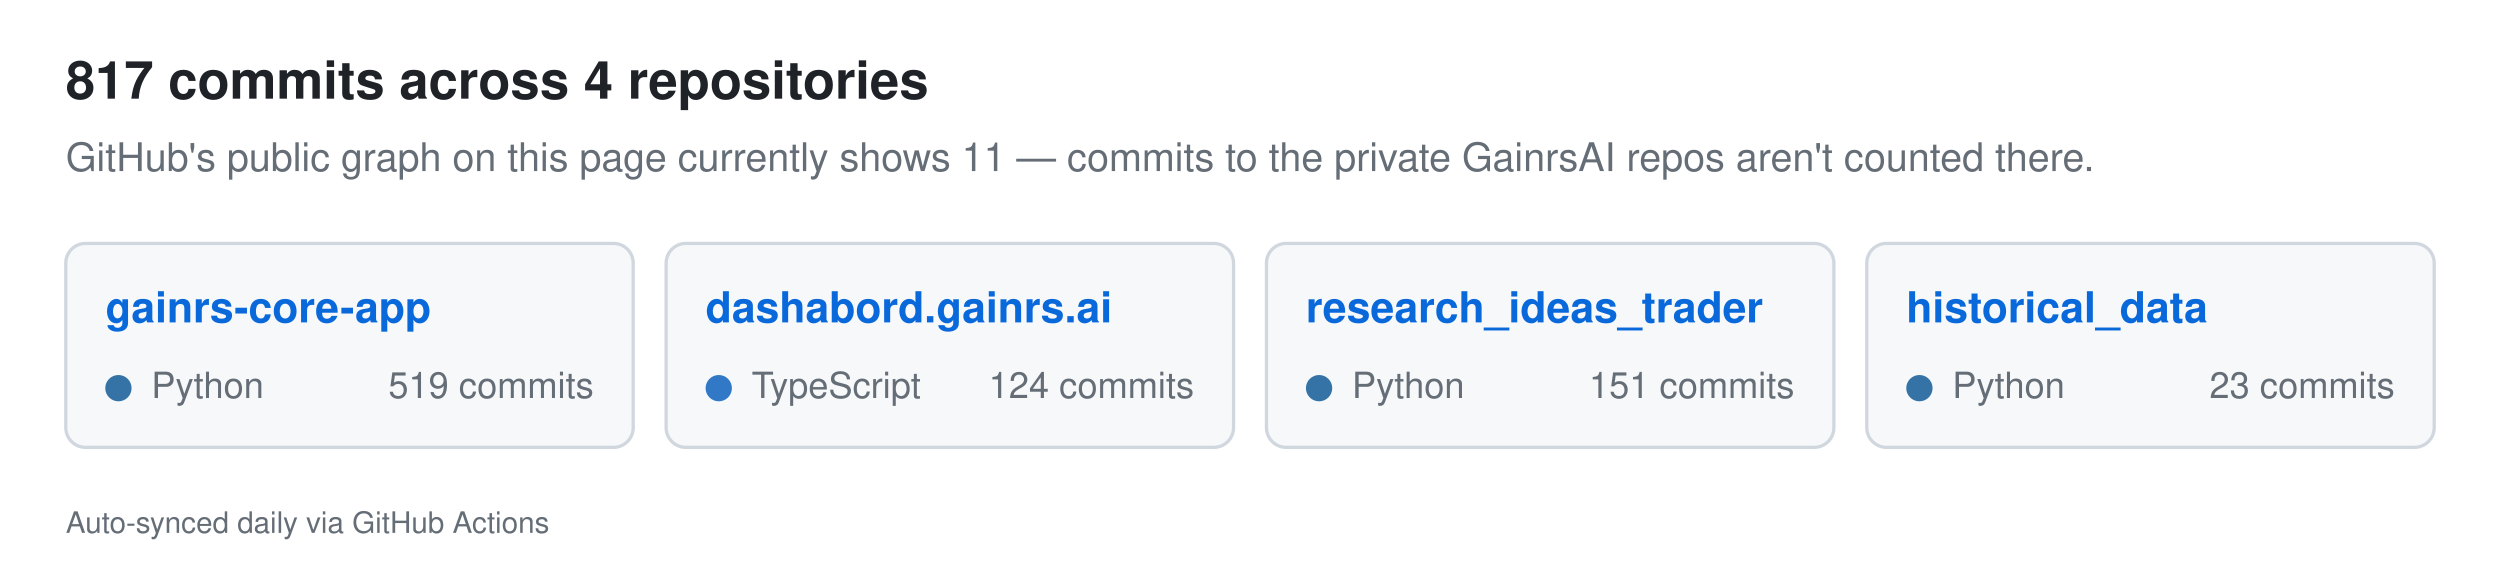
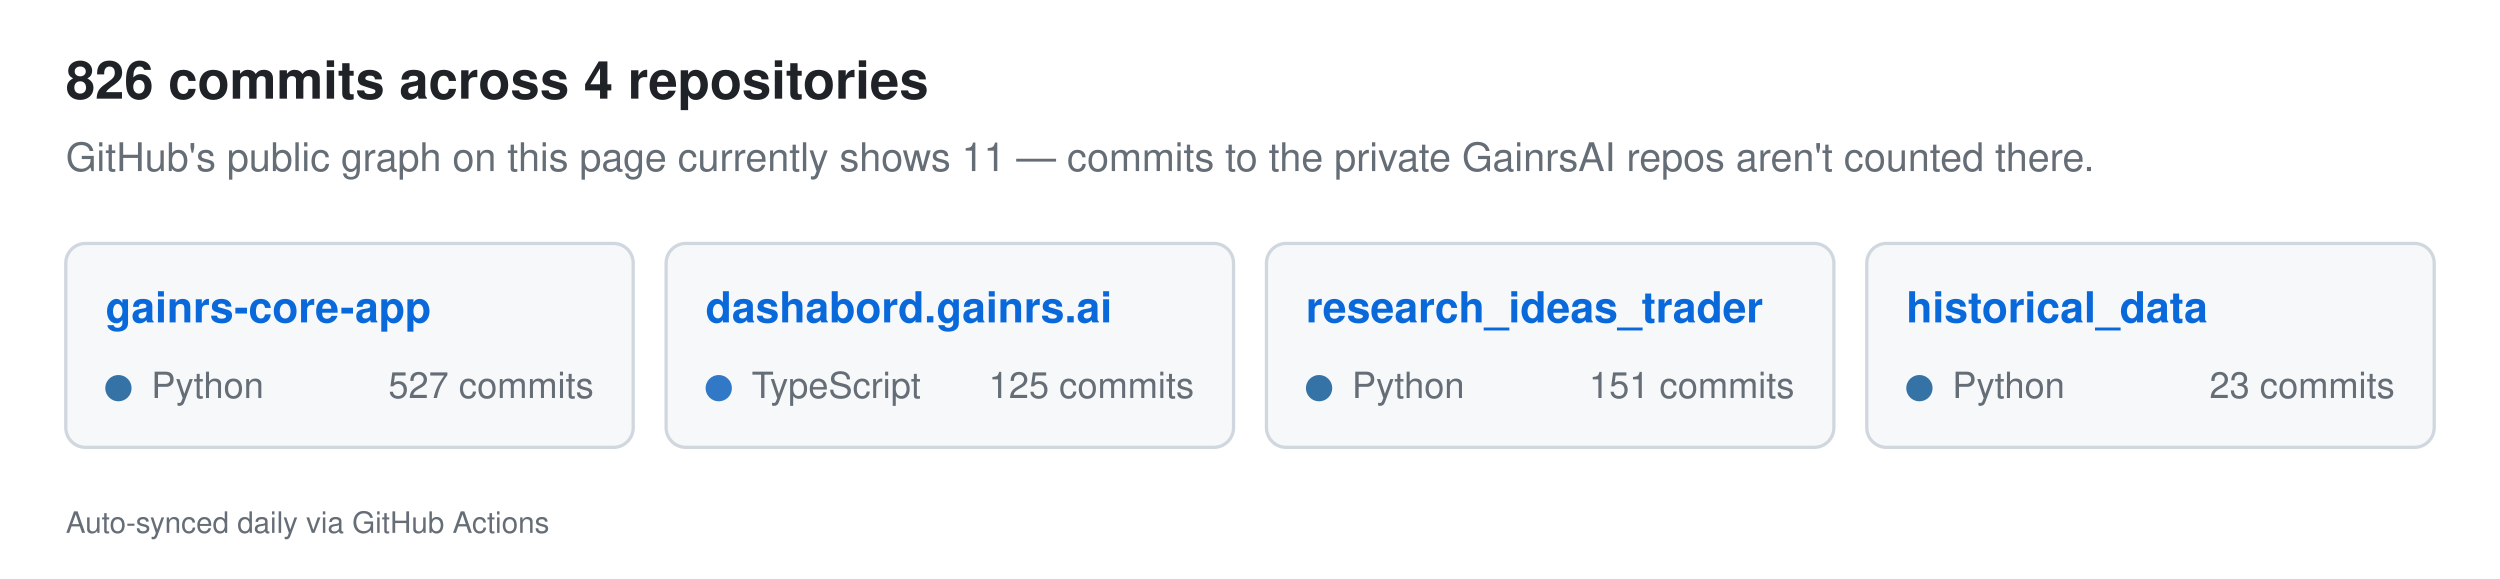
- <svg xmlns="http://www.w3.org/2000/svg" width="760" height="176" viewBox="0 0 760 176" font-family="-apple-system, BlinkMacSystemFont, 'Segoe UI', Helvetica, Arial, sans-serif" role="img" aria-label="817 commits across 4 repositories">
+ <svg xmlns="http://www.w3.org/2000/svg" width="760" height="176" viewBox="0 0 760 176" font-family="-apple-system, BlinkMacSystemFont, 'Segoe UI', Helvetica, Arial, sans-serif" role="img" aria-label="826 commits across 4 repositories">
  <rect width="760" height="176" fill="#ffffff" />
-   <text x="20" y="30" font-size="16" font-weight="600" fill="#1f2328">817 commits across 4 repositories</text>
+   <text x="20" y="30" font-size="16" font-weight="600" fill="#1f2328">826 commits across 4 repositories</text>
  <text x="20" y="52" font-size="12" fill="#656d76">GitHub's public graph on this page currently shows 11 — commits to the private GainrsAI repos aren't counted there.</text>
  <rect x="20.0" y="74" width="172.5" height="62" rx="6" fill="#f6f8fa" stroke="#d0d7de" />
  <text x="32.0" y="98" font-size="13" font-weight="600" fill="#0969da">gainrs-core-app</text>
  <circle cx="36.0" cy="118" r="4" fill="#3572A5" />
  <text x="46.0" y="121" font-size="11" fill="#656d76">Python</text>
-   <text x="180.5" y="121" font-size="11" fill="#656d76" text-anchor="end">519 commits</text>
+   <text x="180.5" y="121" font-size="11" fill="#656d76" text-anchor="end">527 commits</text>
  <rect x="202.5" y="74" width="172.5" height="62" rx="6" fill="#f6f8fa" stroke="#d0d7de" />
  <text x="214.5" y="98" font-size="13" font-weight="600" fill="#0969da">dashabord.gainrs.ai</text>
  <circle cx="218.5" cy="118" r="4" fill="#3178c6" />
  <text x="228.5" y="121" font-size="11" fill="#656d76">TypeScript</text>
-   <text x="363.0" y="121" font-size="11" fill="#656d76" text-anchor="end">124 commits</text>
+   <text x="363.0" y="121" font-size="11" fill="#656d76" text-anchor="end">125 commits</text>
  <rect x="385.0" y="74" width="172.5" height="62" rx="6" fill="#f6f8fa" stroke="#d0d7de" />
  <text x="397.0" y="98" font-size="13" font-weight="600" fill="#0969da">research_ideas_trader</text>
  <circle cx="401.0" cy="118" r="4" fill="#3572A5" />
  <text x="411.0" y="121" font-size="11" fill="#656d76">Python</text>
  <text x="545.5" y="121" font-size="11" fill="#656d76" text-anchor="end">151 commits</text>
  <rect x="567.5" y="74" width="172.5" height="62" rx="6" fill="#f6f8fa" stroke="#d0d7de" />
  <text x="579.5" y="98" font-size="13" font-weight="600" fill="#0969da">historical_data</text>
  <circle cx="583.5" cy="118" r="4" fill="#3572A5" />
  <text x="593.5" y="121" font-size="11" fill="#656d76">Python</text>
  <text x="728.0" y="121" font-size="11" fill="#656d76" text-anchor="end">23 commits</text>
  <text x="20" y="162" font-size="9" fill="#656d76">Auto-synced daily via GitHub Actions</text>
</svg>
